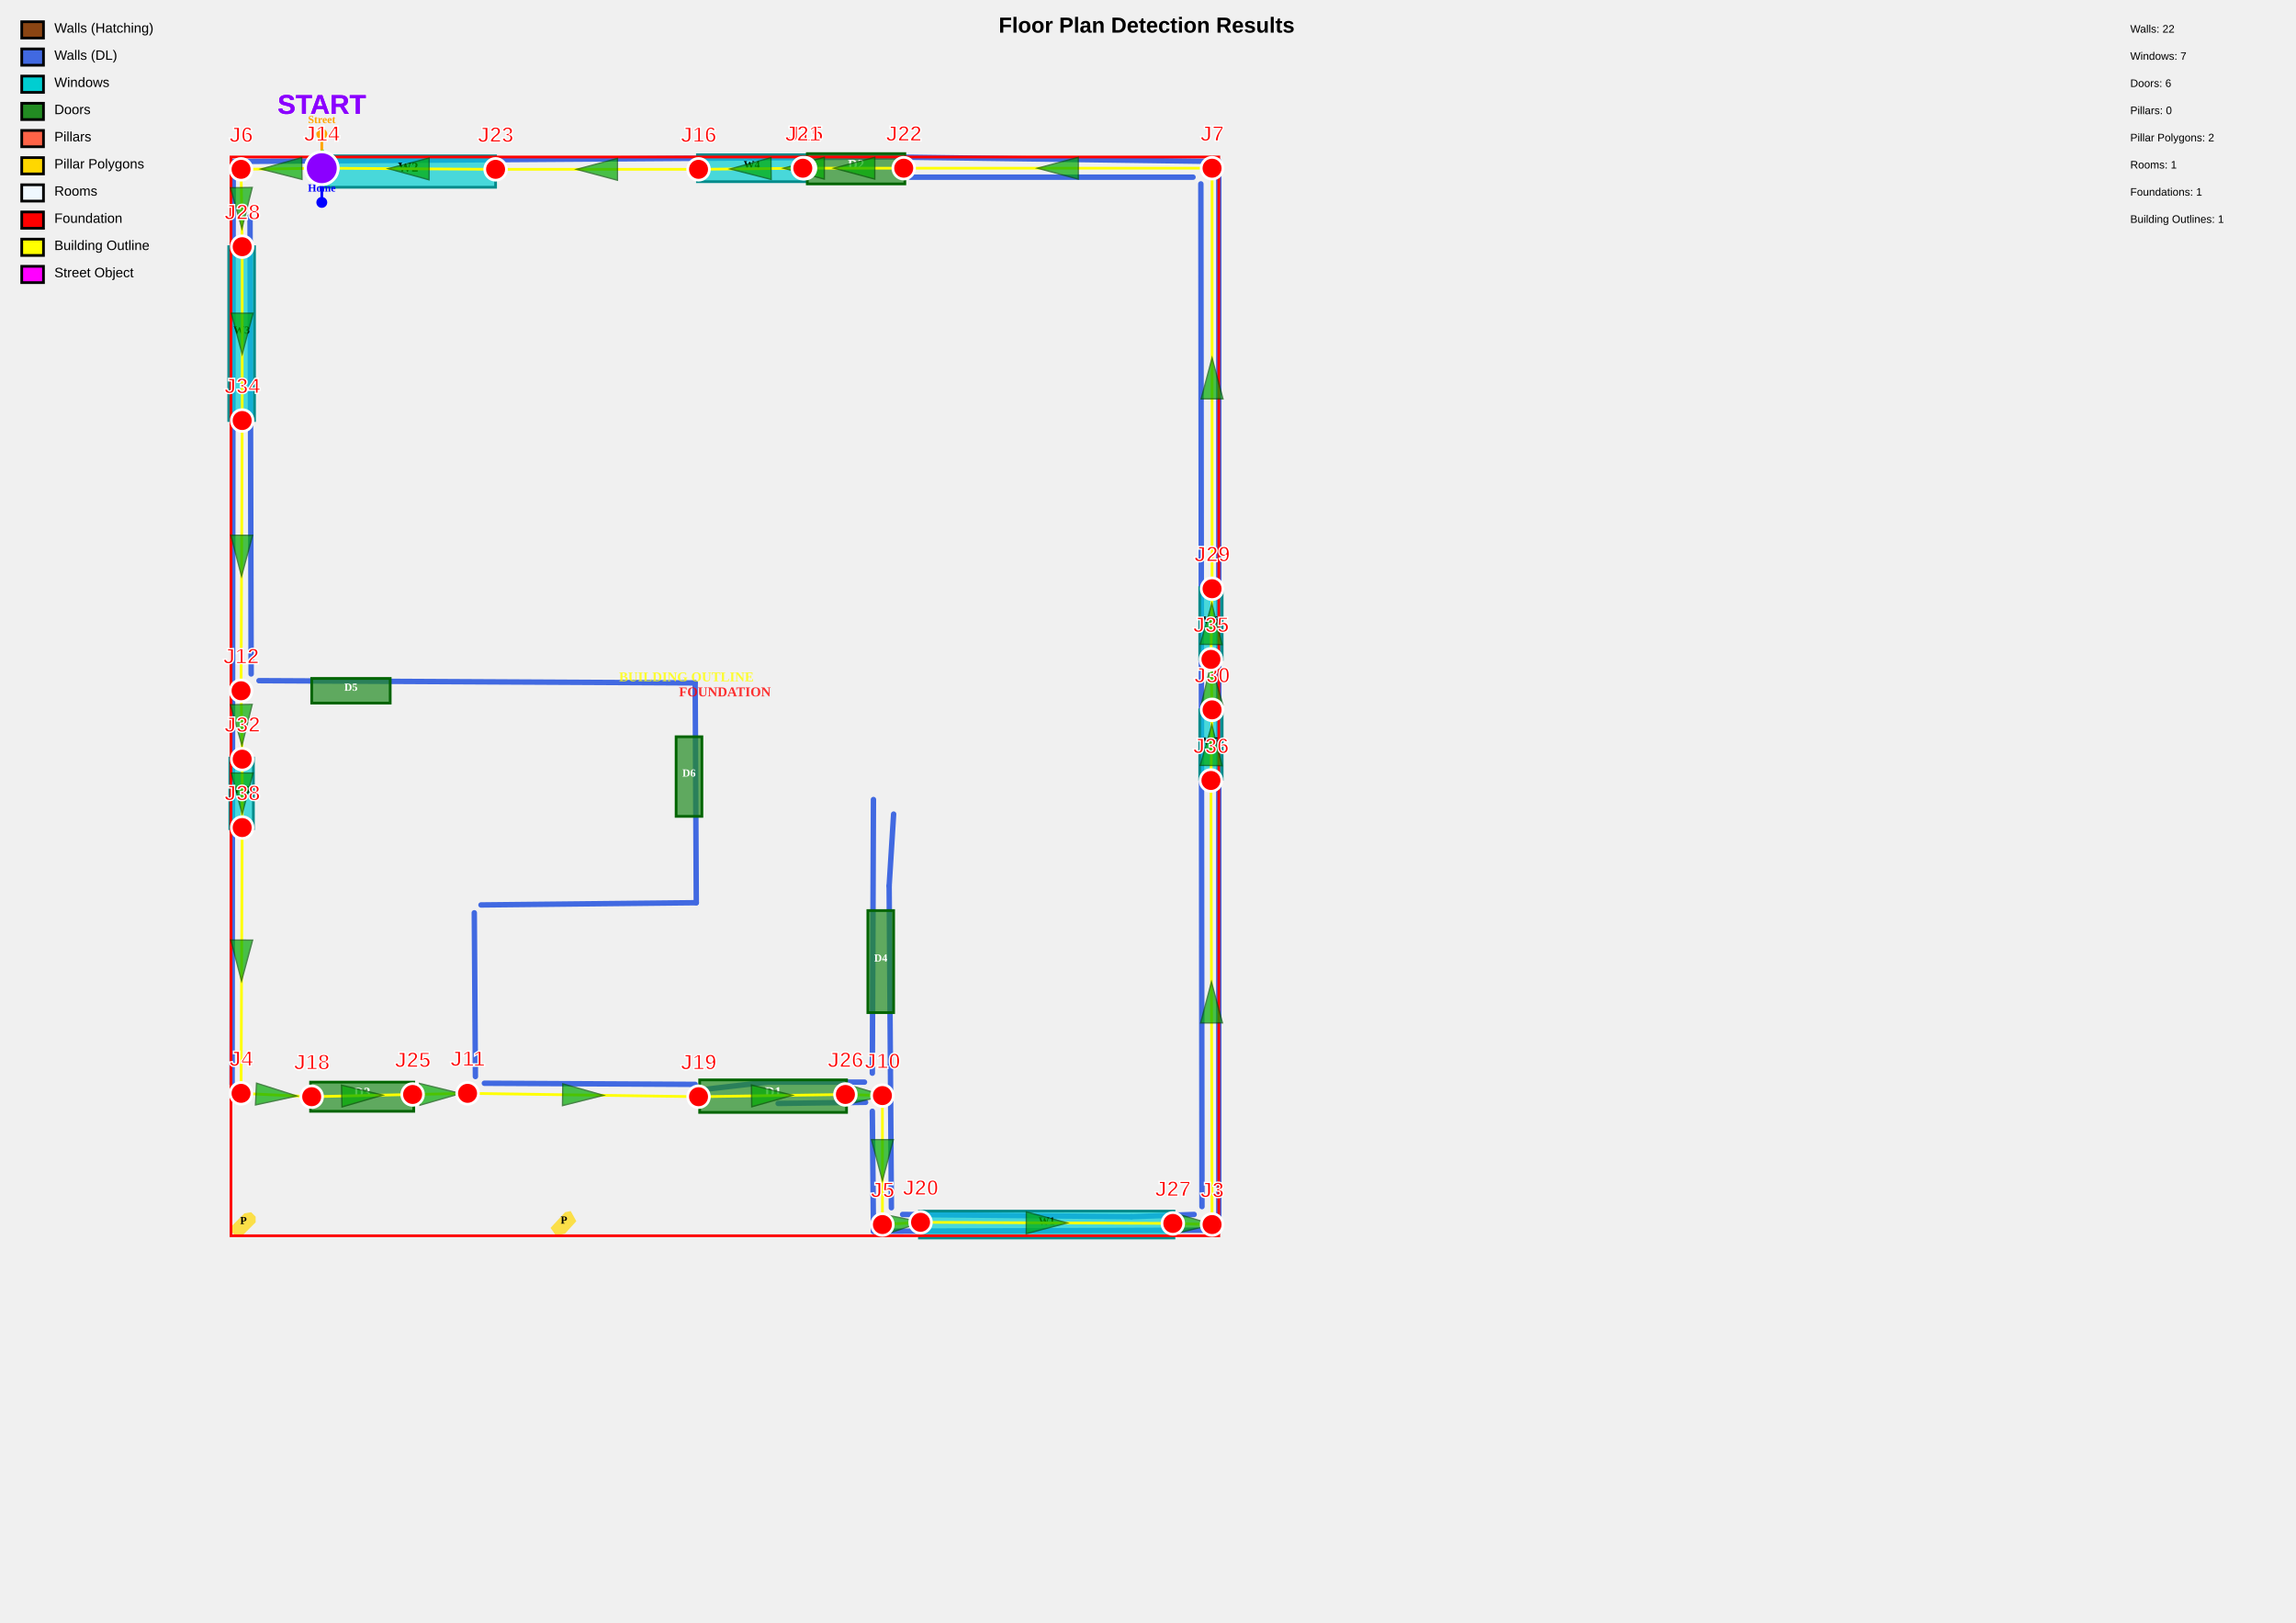
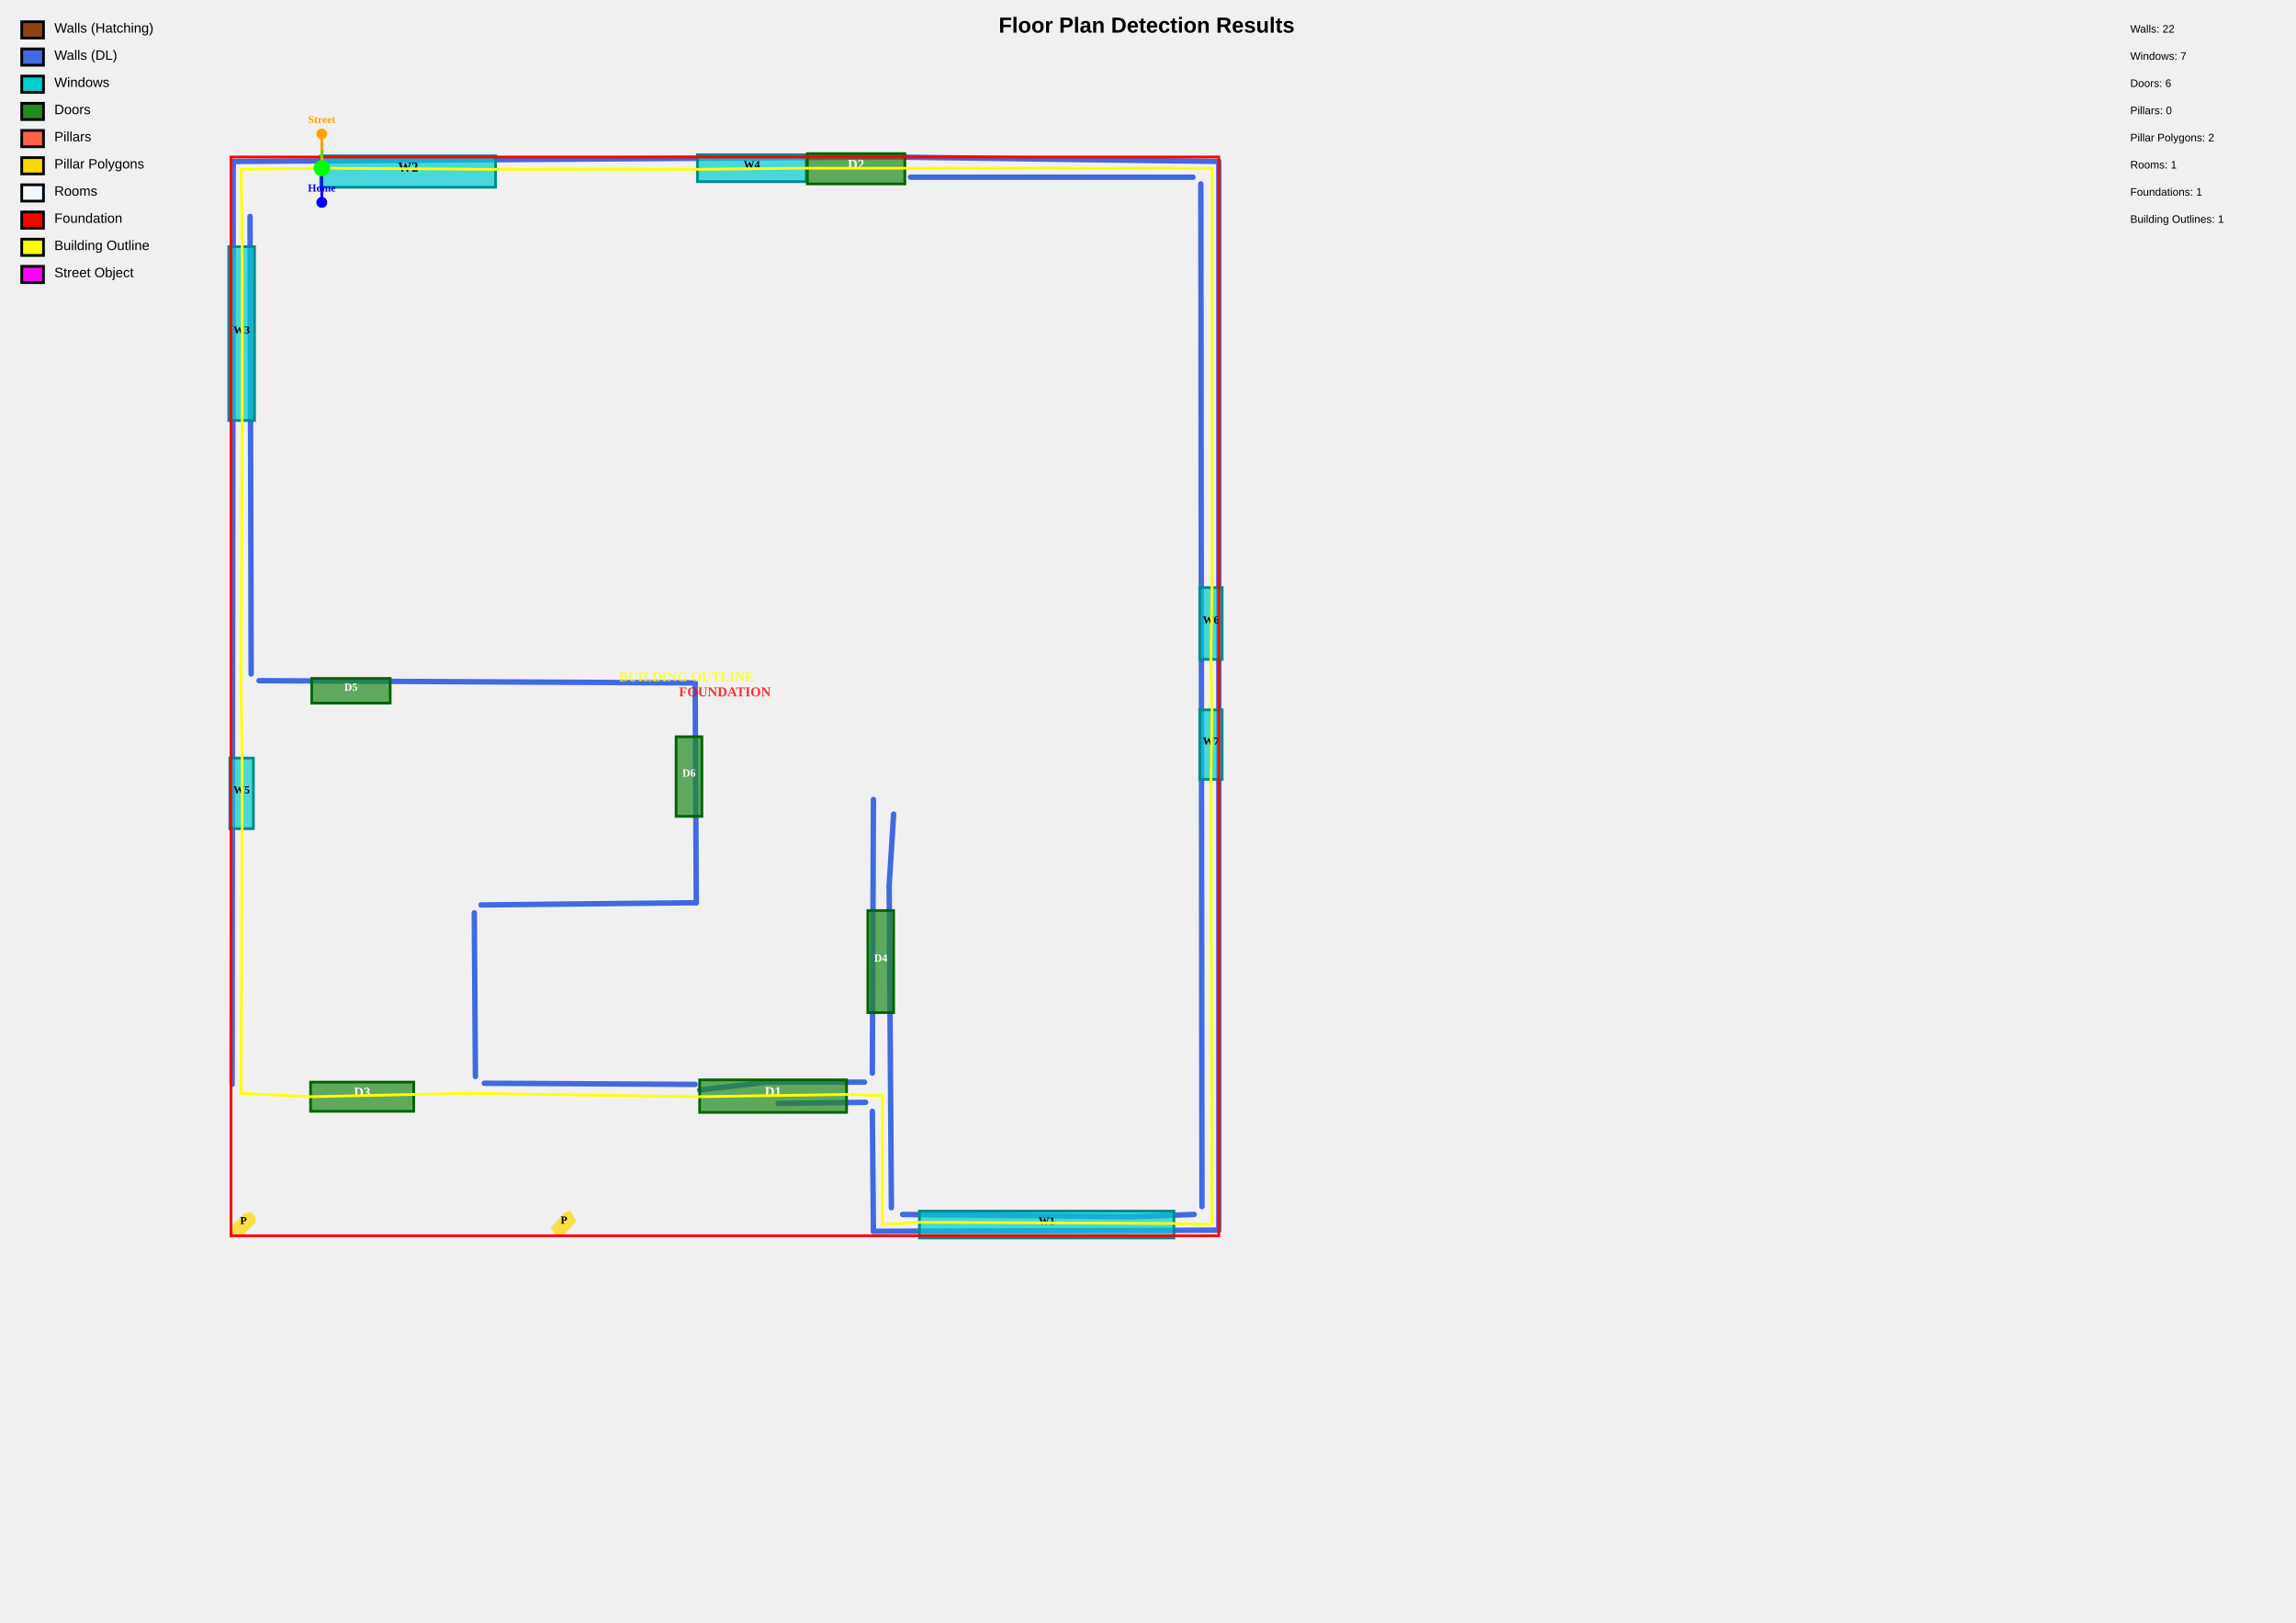
<svg xmlns="http://www.w3.org/2000/svg" baseProfile="tiny" height="597" version="1.2" width="845">
  <defs />
  <g id="rooms" />
  <g id="walls">
    <line stroke="#4169E1" stroke-linecap="round" stroke-width="2" x1="335.075" x2="439.063" y1="65.199" y2="65.199" />
    <line stroke="#4169E1" stroke-linecap="round" stroke-width="2" x1="441.952" x2="442.365" y1="67.675" y2="444.015" />
    <line stroke="#4169E1" stroke-linecap="round" stroke-width="2" x1="439.476" x2="416.368" y1="446.904" y2="447.729" />
    <line stroke="#4169E1" stroke-linecap="round" stroke-width="2" x1="416.368" x2="332.186" y1="447.729" y2="446.904" />
    <line stroke="#4169E1" stroke-linecap="round" stroke-width="2" x1="328.06" x2="327.234" y1="444.428" y2="325.996" />
    <line stroke="#4169E1" stroke-linecap="round" stroke-width="2" x1="327.234" x2="328.885" y1="325.996" y2="299.587" />
    <line stroke="#4169E1" stroke-linecap="round" stroke-width="2" x1="321.457" x2="321.045" y1="294.222" y2="394.909" />
    <line stroke="#4169E1" stroke-linecap="round" stroke-width="2" x1="318.156" x2="282.255" y1="398.211" y2="398.211" />
    <line stroke="#4169E1" stroke-linecap="round" stroke-width="2" x1="282.255" x2="257.496" y1="398.211" y2="401.099" />
    <line stroke="#4169E1" stroke-linecap="round" stroke-width="2" x1="255.845" x2="178.266" y1="399.036" y2="398.623" />
    <line stroke="#4169E1" stroke-linecap="round" stroke-width="2" x1="174.965" x2="174.553" y1="396.147" y2="335.9" />
    <line stroke="#4169E1" stroke-linecap="round" stroke-width="2" x1="177.028" x2="256.258" y1="333.012" y2="332.186" />
    <line stroke="#4169E1" stroke-linecap="round" stroke-width="2" x1="256.258" x2="255.845" y1="332.186" y2="251.306" />
    <line stroke="#4169E1" stroke-linecap="round" stroke-width="2" x1="255.845" x2="95.323" y1="251.306" y2="250.481" />
    <line stroke="#4169E1" stroke-linecap="round" stroke-width="2" x1="92.434" x2="92.022" y1="248.005" y2="79.642" />
    <line stroke="#4169E1" stroke-linecap="round" stroke-width="2" x1="327.647" x2="85.832" y1="57.772" y2="59.422" />
    <line stroke="#4169E1" stroke-linecap="round" stroke-width="2" x1="85.832" x2="85.419" y1="59.422" y2="399.036" />
    <line stroke="#4169E1" stroke-linecap="round" stroke-width="2" x1="448.555" x2="328.06" y1="59.422" y2="57.772" />
    <line stroke="#4169E1" stroke-linecap="round" stroke-width="2" x1="448.555" x2="448.555" y1="452.681" y2="59.422" />
    <line stroke="#4169E1" stroke-linecap="round" stroke-width="2" x1="321.457" x2="448.555" y1="453.094" y2="452.681" />
    <line stroke="#4169E1" stroke-linecap="round" stroke-width="2" x1="321.045" x2="321.457" y1="408.94" y2="453.094" />
    <line stroke="#4169E1" stroke-linecap="round" stroke-width="2" x1="286.382" x2="318.569" y1="406.051" y2="405.639" />
  </g>
  <g id="pillars" />
  <g id="windows">
    <rect fill="#00CED1" fill-opacity="0.7" height="9.904" stroke="darkcyan" stroke-width="1" width="93.672" x="338.376" y="445.666" />
    <text fill="black" font-size="4" font-weight="bold" text-anchor="middle" x="385.212" y="450.618">W1</text>
    <rect fill="#00CED1" fill-opacity="0.7" height="11.554" stroke="darkcyan" stroke-width="1" width="64.374" x="118.019" y="57.359" />
    <text fill="black" font-size="5" font-weight="bold" text-anchor="middle" x="150.206" y="63.136">W2</text>
    <rect fill="#00CED1" fill-opacity="0.7" height="63.961" stroke="darkcyan" stroke-width="1" width="9.491" x="84.181" y="90.784" />
    <text fill="black" font-size="4" font-weight="bold" text-anchor="middle" x="88.927" y="122.764">W3</text>
    <rect fill="#00CED1" fill-opacity="0.7" height="9.904" stroke="darkcyan" stroke-width="1" width="40.027" x="256.671" y="56.946" />
    <text fill="black" font-size="4" font-weight="bold" text-anchor="middle" x="276.684" y="61.898">W4</text>
    <rect fill="#00CED1" fill-opacity="0.7" height="25.997" stroke="darkcyan" stroke-width="1" width="8.666" x="84.594" y="278.954" />
    <text fill="black" font-size="4" font-weight="bold" text-anchor="middle" x="88.927" y="291.952">W5</text>
    <rect fill="#00CED1" fill-opacity="0.7" height="26.41" stroke="darkcyan" stroke-width="1" width="8.253" x="441.539" y="216.231" />
    <text fill="black" font-size="4" font-weight="bold" text-anchor="middle" x="445.666" y="229.435">W6</text>
    <rect fill="#00CED1" fill-opacity="0.7" height="25.584" stroke="darkcyan" stroke-width="1" width="8.253" x="441.539" y="261.21" />
    <text fill="black" font-size="4" font-weight="bold" text-anchor="middle" x="445.666" y="274.002">W7</text>
  </g>
  <g id="doors">
    <rect fill="#228B22" fill-opacity="0.7" height="11.967" stroke="darkgreen" stroke-width="1" width="54.058" x="257.496" y="397.385" />
    <text fill="white" font-size="5" font-weight="bold" text-anchor="middle" x="284.525" y="403.369">D1</text>
    <rect fill="#228B22" fill-opacity="0.7" height="11.142" stroke="darkgreen" stroke-width="1" width="35.901" x="297.111" y="56.533" />
    <text fill="white" font-size="5" font-weight="bold" text-anchor="middle" x="315.061" y="62.104">D2</text>
    <rect fill="#228B22" fill-opacity="0.7" height="10.729" stroke="darkgreen" stroke-width="1" width="37.964" x="114.305" y="398.211" />
    <text fill="white" font-size="5" font-weight="bold" text-anchor="middle" x="133.287" y="403.575">D3</text>
    <rect fill="#228B22" fill-opacity="0.7" height="37.551" stroke="darkgreen" stroke-width="1" width="9.491" x="319.394" y="335.075" />
    <text fill="white" font-size="4" font-weight="bold" text-anchor="middle" x="324.139" y="353.85">D4</text>
    <rect fill="#228B22" fill-opacity="0.7" height="9.078" stroke="darkgreen" stroke-width="1" width="28.886" x="114.718" y="249.655" />
    <text fill="white" font-size="4" font-weight="bold" text-anchor="middle" x="129.161" y="254.195">D5</text>
    <rect fill="#228B22" fill-opacity="0.7" height="29.298" stroke="darkgreen" stroke-width="1" width="9.491" x="248.83" y="271.113" />
    <text fill="white" font-size="4" font-weight="bold" text-anchor="middle" x="253.576" y="285.763">D6</text>
  </g>
  <g id="pillar_polygons">
    <polygon fill="#FFD700" opacity="0.7" points="92.434,446.079 89.959,446.491 85.419,451.03 85.007,453.094 86.657,454.744 89.133,454.744 94.085,449.793 94.085,447.729" stroke="darkred" stroke-width="0" />
    <text fill="black" font-size="4" font-weight="bold" text-anchor="middle" x="89.597" y="450.463">P</text>
    <polygon fill="#FFD700" opacity="0.7" points="210.041,445.666 207.977,446.079 202.613,451.856 204.676,454.744 207.977,453.919 212.104,449.38" stroke="darkred" stroke-width="0" />
    <text fill="black" font-size="4" font-weight="bold" text-anchor="middle" x="207.565" y="450.274">P</text>
  </g>
  <g id="foundation">
    <polygon fill="none" opacity="1.0" points="85.007,57.772 448.555,57.772 448.555,454.744 85.007,454.744" stroke="#FF0000" stroke-width="1" />
    <text fill="#FF0000" font-size="5" font-weight="bold" opacity="0.8" text-anchor="middle" x="266.781" y="256.258">FOUNDATION</text>
  </g>
  <g id="building_outline">
    <polygon fill="none" opacity="1.0" points="118.432,61.898 88.721,62.311 89.133,90.784 89.133,154.745 88.721,254.195 89.133,279.366 89.133,304.538 88.721,402.337 114.718,403.575 151.857,402.75 172.077,402.337 257.083,403.575 311.141,402.75 324.758,403.163 324.758,450.618 338.789,449.793 431.636,450.205 446.079,450.618 445.666,287.207 446.079,261.21 445.666,242.64 446.079,216.643 446.079,61.898 332.599,61.898 296.285,61.898 295.46,61.898 257.083,62.311 182.393,62.311 118.432,61.898" stroke="#FFFF00" stroke-width="1" />
    <text fill="#FFFF00" font-size="5" font-weight="bold" opacity="0.8" text-anchor="middle" x="252.615" y="250.737">BUILDING OUTLINE</text>
  </g>
  <g id="street">
    <line stroke="#FFA500" stroke-linecap="round" stroke-width="1" x1="118.432" x2="118.432" y1="61.898" y2="49.309" />
    <line stroke="#0000FF" stroke-linecap="round" stroke-width="1" x1="118.432" x2="118.432" y1="61.898" y2="74.487" />
    <line stroke="#FF00FF" stroke-dasharray="(5, 5)" stroke-linecap="round" stroke-width="0" x1="118.432" x2="118.432" y1="49.309" y2="74.487" />
    <circle cx="118.432" cy="61.898" fill="#00FF00" r="3" stroke="darkgreen" stroke-width="0" />
    <circle cx="118.432" cy="49.309" fill="#FFA500" r="2" stroke="darkorange" stroke-width="0" />
    <circle cx="118.432" cy="74.487" fill="#0000FF" r="2" stroke="darkblue" stroke-width="0" />
    <text fill="#00FF00" font-size="4" font-weight="bold" text-anchor="middle" x="118.432" y="57.898">J</text>
    <text fill="#FFA500" font-size="4" font-weight="bold" text-anchor="middle" x="118.432" y="45.309">Street</text>
    <text fill="#0000FF" font-size="4" font-weight="bold" text-anchor="middle" x="118.432" y="70.487">Home</text>
  </g>
  <g font-size="5" id="legend">
    <rect fill="#8B4513" height="6" stroke="black" stroke-width="1" width="8" x="8" y="8" />
    <text fill="black" font-family="Arial" x="20" y="12">Walls (Hatching)</text>
    <rect fill="#4169E1" height="6" stroke="black" stroke-width="1" width="8" x="8" y="18" />
    <text fill="black" font-family="Arial" x="20" y="22">Walls (DL)</text>
    <rect fill="#00CED1" height="6" stroke="black" stroke-width="1" width="8" x="8" y="28" />
    <text fill="black" font-family="Arial" x="20" y="32">Windows</text>
    <rect fill="#228B22" height="6" stroke="black" stroke-width="1" width="8" x="8" y="38" />
    <text fill="black" font-family="Arial" x="20" y="42">Doors</text>
    <rect fill="#FF6347" height="6" stroke="black" stroke-width="1" width="8" x="8" y="48" />
    <text fill="black" font-family="Arial" x="20" y="52">Pillars</text>
    <rect fill="#FFD700" height="6" stroke="black" stroke-width="1" width="8" x="8" y="58" />
    <text fill="black" font-family="Arial" x="20" y="62">Pillar Polygons</text>
    <rect fill="#F0F8FF" height="6" stroke="black" stroke-width="1" width="8" x="8" y="68" />
    <text fill="black" font-family="Arial" x="20" y="72">Rooms</text>
    <rect fill="#FF0000" height="6" stroke="black" stroke-width="1" width="8" x="8" y="78" />
    <text fill="black" font-family="Arial" x="20" y="82">Foundation</text>
    <rect fill="#FFFF00" height="6" stroke="black" stroke-width="1" width="8" x="8" y="88" />
    <text fill="black" font-family="Arial" x="20" y="92">Building Outline</text>
    <rect fill="#FF00FF" height="6" stroke="black" stroke-width="1" width="8" x="8" y="98" />
    <text fill="black" font-family="Arial" x="20" y="102">Street Object</text>
  </g>
  <g id="title">
    <text fill="black" font-family="Arial" font-size="8" font-weight="bold" text-anchor="middle" x="422" y="12">Floor Plan Detection Results</text>
  </g>
  <g font-size="4" id="statistics">
    <text fill="black" font-family="Arial" x="784" y="12">Walls: 22</text>
    <text fill="black" font-family="Arial" x="784" y="22">Windows: 7</text>
    <text fill="black" font-family="Arial" x="784" y="32">Doors: 6</text>
    <text fill="black" font-family="Arial" x="784" y="42">Pillars: 0</text>
    <text fill="black" font-family="Arial" x="784" y="52">Pillar Polygons: 2</text>
    <text fill="black" font-family="Arial" x="784" y="62">Rooms: 1</text>
    <text fill="black" font-family="Arial" x="784" y="72">Foundations: 1</text>
    <text fill="black" font-family="Arial" x="784" y="82">Building Outlines: 1</text>
  </g>
-   <g id="junction_labels">
-     <polygon points="96.077,62.209 111.02,58.001 111.131,66" fill="#00AA00" stroke="#005500" stroke-width="0.5" opacity="0.7" />
-     <polygon points="89.036,84.046 84.819,69.106 92.818,68.99" fill="#00AA00" stroke="#005500" stroke-width="0.5" opacity="0.7" />
-     <polygon points="89.133,130.264 85.133,115.264 93.133,115.264" fill="#00AA00" stroke="#005500" stroke-width="0.5" opacity="0.7" />
-     <polygon points="88.896,211.97 84.958,196.953 92.958,196.987" fill="#00AA00" stroke="#005500" stroke-width="0.5" opacity="0.7" />
-     <polygon points="89.05,274.28 84.804,259.347 92.803,259.216" fill="#00AA00" stroke="#005500" stroke-width="0.5" opacity="0.7" />
-     <polygon points="89.133,299.452 85.133,284.452 93.133,284.452" fill="#00AA00" stroke="#005500" stroke-width="0.5" opacity="0.7" />
-     <polygon points="88.895,360.938 84.959,345.921 92.958,345.955" fill="#00AA00" stroke="#005500" stroke-width="0.5" opacity="0.7" />
-     <polygon points="109.211,403.313 94.037,406.595 94.418,398.604" fill="#00AA00" stroke="#005500" stroke-width="0.5" opacity="0.7" />
-     <polygon points="140.785,402.996 125.878,407.328 125.7,399.33" fill="#00AA00" stroke="#005500" stroke-width="0.5" opacity="0.7" />
-     <polygon points="169.465,402.391 154.55,406.696 154.386,398.697" fill="#00AA00" stroke="#005500" stroke-width="0.5" opacity="0.7" />
-     <polygon points="222.079,403.065 207.022,406.847 207.139,398.847" fill="#00AA00" stroke="#005500" stroke-width="0.5" opacity="0.7" />
-     <polygon points="291.611,403.048 276.674,407.277 276.552,399.278" fill="#00AA00" stroke="#005500" stroke-width="0.5" opacity="0.7" />
-     <polygon points="325.446,403.183 310.332,406.727 310.574,398.731" fill="#00AA00" stroke="#005500" stroke-width="0.5" opacity="0.7" />
-     <polygon points="324.758,434.39 320.758,419.39 328.758,419.39" fill="#00AA00" stroke="#005500" stroke-width="0.5" opacity="0.7" />
-     <polygon points="339.261,449.765 324.521,454.639 324.052,446.652" fill="#00AA00" stroke="#005500" stroke-width="0.5" opacity="0.7" />
-     <polygon points="392.712,450.032 377.694,453.965 377.73,445.965" fill="#00AA00" stroke="#005500" stroke-width="0.5" opacity="0.7" />
-     <polygon points="446.354,450.626 431.246,454.196 431.474,446.199" fill="#00AA00" stroke="#005500" stroke-width="0.5" opacity="0.7" />
-     <polygon points="445.853,361.412 449.891,376.402 441.891,376.422" fill="#00AA00" stroke="#005500" stroke-width="0.5" opacity="0.7" />
-     <polygon points="445.991,266.709 449.753,281.771 441.754,281.644" fill="#00AA00" stroke="#005500" stroke-width="0.5" opacity="0.7" />
-     <polygon points="445.706,244.427 450.038,259.334 442.04,259.512" fill="#00AA00" stroke="#005500" stroke-width="0.5" opacity="0.7" />
-     <polygon points="445.991,222.143 449.753,237.204 441.754,237.077" fill="#00AA00" stroke="#005500" stroke-width="0.5" opacity="0.7" />
-     <polygon points="446.079,131.771 450.079,146.771 442.079,146.771" fill="#00AA00" stroke="#005500" stroke-width="0.5" opacity="0.7" />
-     <polygon points="381.839,61.898 396.839,57.898 396.839,65.898" fill="#00AA00" stroke="#005500" stroke-width="0.5" opacity="0.7" />
-     <polygon points="306.942,61.898 321.942,57.898 321.942,65.898" fill="#00AA00" stroke="#005500" stroke-width="0.5" opacity="0.7" />
-     <polygon points="288.373,61.898 303.373,57.898 303.373,65.898" fill="#00AA00" stroke="#005500" stroke-width="0.5" opacity="0.7" />
-     <polygon points="268.772,62.185 283.728,58.024 283.814,66.024" fill="#00AA00" stroke="#005500" stroke-width="0.5" opacity="0.7" />
-     <polygon points="212.238,62.311 227.238,58.311 227.238,66.311" fill="#00AA00" stroke="#005500" stroke-width="0.5" opacity="0.7" />
-     <polygon points="142.912,62.056 157.938,58.153 157.886,66.153" fill="#00AA00" stroke="#005500" stroke-width="0.5" opacity="0.7" />
-     <text x="118.432" y="51.898" text-anchor="middle" fill="#FF0000" font-size="8" font-weight="bold" font-family="Arial" stroke="#FFFFFF" stroke-width="0.5">J14</text>
-     <circle cx="118.432" cy="61.898" r="6" fill="#8B00FF" stroke="#FFFFFF" stroke-width="1" />
-     <text x="118.432" y="41.898" text-anchor="middle" fill="#8B00FF" font-size="10" font-weight="bold" font-family="Arial">START</text>
-     <text x="88.721" y="52.311" text-anchor="middle" fill="#FF0000" font-size="8" font-weight="bold" font-family="Arial" stroke="#FFFFFF" stroke-width="0.5">J6</text>
-     <circle cx="88.721" cy="62.311" r="4" fill="#FF0000" stroke="#FFFFFF" stroke-width="1" />
-     <text x="89.133" y="80.784" text-anchor="middle" fill="#FF0000" font-size="8" font-weight="bold" font-family="Arial" stroke="#FFFFFF" stroke-width="0.5">J28</text>
-     <circle cx="89.133" cy="90.784" r="4" fill="#FF0000" stroke="#FFFFFF" stroke-width="1" />
-     <text x="89.133" y="144.745" text-anchor="middle" fill="#FF0000" font-size="8" font-weight="bold" font-family="Arial" stroke="#FFFFFF" stroke-width="0.5">J34</text>
-     <circle cx="89.133" cy="154.745" r="4" fill="#FF0000" stroke="#FFFFFF" stroke-width="1" />
-     <text x="88.721" y="244.195" text-anchor="middle" fill="#FF0000" font-size="8" font-weight="bold" font-family="Arial" stroke="#FFFFFF" stroke-width="0.5">J12</text>
-     <circle cx="88.721" cy="254.195" r="4" fill="#FF0000" stroke="#FFFFFF" stroke-width="1" />
-     <text x="89.133" y="269.367" text-anchor="middle" fill="#FF0000" font-size="8" font-weight="bold" font-family="Arial" stroke="#FFFFFF" stroke-width="0.5">J32</text>
-     <circle cx="89.133" cy="279.367" r="4" fill="#FF0000" stroke="#FFFFFF" stroke-width="1" />
-     <text x="89.133" y="294.538" text-anchor="middle" fill="#FF0000" font-size="8" font-weight="bold" font-family="Arial" stroke="#FFFFFF" stroke-width="0.5">J38</text>
-     <circle cx="89.133" cy="304.538" r="4" fill="#FF0000" stroke="#FFFFFF" stroke-width="1" />
-     <text x="88.721" y="392.337" text-anchor="middle" fill="#FF0000" font-size="8" font-weight="bold" font-family="Arial" stroke="#FFFFFF" stroke-width="0.5">J4</text>
-     <circle cx="88.721" cy="402.337" r="4" fill="#FF0000" stroke="#FFFFFF" stroke-width="1" />
-     <text x="114.718" y="393.575" text-anchor="middle" fill="#FF0000" font-size="8" font-weight="bold" font-family="Arial" stroke="#FFFFFF" stroke-width="0.5">J18</text>
-     <circle cx="114.718" cy="403.575" r="4" fill="#FF0000" stroke="#FFFFFF" stroke-width="1" />
-     <text x="151.857" y="392.75" text-anchor="middle" fill="#FF0000" font-size="8" font-weight="bold" font-family="Arial" stroke="#FFFFFF" stroke-width="0.5">J25</text>
-     <circle cx="151.857" cy="402.75" r="4" fill="#FF0000" stroke="#FFFFFF" stroke-width="1" />
-     <text x="172.077" y="392.337" text-anchor="middle" fill="#FF0000" font-size="8" font-weight="bold" font-family="Arial" stroke="#FFFFFF" stroke-width="0.5">J11</text>
-     <circle cx="172.077" cy="402.337" r="4" fill="#FF0000" stroke="#FFFFFF" stroke-width="1" />
-     <text x="257.083" y="393.575" text-anchor="middle" fill="#FF0000" font-size="8" font-weight="bold" font-family="Arial" stroke="#FFFFFF" stroke-width="0.5">J19</text>
-     <circle cx="257.083" cy="403.575" r="4" fill="#FF0000" stroke="#FFFFFF" stroke-width="1" />
-     <text x="311.141" y="392.75" text-anchor="middle" fill="#FF0000" font-size="8" font-weight="bold" font-family="Arial" stroke="#FFFFFF" stroke-width="0.5">J26</text>
-     <circle cx="311.141" cy="402.75" r="4" fill="#FF0000" stroke="#FFFFFF" stroke-width="1" />
-     <text x="324.758" y="393.163" text-anchor="middle" fill="#FF0000" font-size="8" font-weight="bold" font-family="Arial" stroke="#FFFFFF" stroke-width="0.5">J10</text>
-     <circle cx="324.758" cy="403.163" r="4" fill="#FF0000" stroke="#FFFFFF" stroke-width="1" />
-     <text x="324.758" y="440.618" text-anchor="middle" fill="#FF0000" font-size="8" font-weight="bold" font-family="Arial" stroke="#FFFFFF" stroke-width="0.5">J5</text>
-     <circle cx="324.758" cy="450.618" r="4" fill="#FF0000" stroke="#FFFFFF" stroke-width="1" />
-     <text x="338.789" y="439.792" text-anchor="middle" fill="#FF0000" font-size="8" font-weight="bold" font-family="Arial" stroke="#FFFFFF" stroke-width="0.5">J20</text>
-     <circle cx="338.789" cy="449.792" r="4" fill="#FF0000" stroke="#FFFFFF" stroke-width="1" />
-     <text x="431.636" y="440.205" text-anchor="middle" fill="#FF0000" font-size="8" font-weight="bold" font-family="Arial" stroke="#FFFFFF" stroke-width="0.5">J27</text>
-     <circle cx="431.636" cy="450.205" r="4" fill="#FF0000" stroke="#FFFFFF" stroke-width="1" />
-     <text x="446.079" y="440.618" text-anchor="middle" fill="#FF0000" font-size="8" font-weight="bold" font-family="Arial" stroke="#FFFFFF" stroke-width="0.5">J3</text>
-     <circle cx="446.079" cy="450.618" r="4" fill="#FF0000" stroke="#FFFFFF" stroke-width="1" />
-     <text x="445.666" y="277.207" text-anchor="middle" fill="#FF0000" font-size="8" font-weight="bold" font-family="Arial" stroke="#FFFFFF" stroke-width="0.5">J36</text>
-     <circle cx="445.666" cy="287.207" r="4" fill="#FF0000" stroke="#FFFFFF" stroke-width="1" />
-     <text x="446.079" y="251.21" text-anchor="middle" fill="#FF0000" font-size="8" font-weight="bold" font-family="Arial" stroke="#FFFFFF" stroke-width="0.5">J30</text>
-     <circle cx="446.079" cy="261.21" r="4" fill="#FF0000" stroke="#FFFFFF" stroke-width="1" />
-     <text x="445.666" y="232.64" text-anchor="middle" fill="#FF0000" font-size="8" font-weight="bold" font-family="Arial" stroke="#FFFFFF" stroke-width="0.5">J35</text>
-     <circle cx="445.666" cy="242.64" r="4" fill="#FF0000" stroke="#FFFFFF" stroke-width="1" />
-     <text x="446.079" y="206.643" text-anchor="middle" fill="#FF0000" font-size="8" font-weight="bold" font-family="Arial" stroke="#FFFFFF" stroke-width="0.5">J29</text>
-     <circle cx="446.079" cy="216.643" r="4" fill="#FF0000" stroke="#FFFFFF" stroke-width="1" />
-     <text x="446.079" y="51.898" text-anchor="middle" fill="#FF0000" font-size="8" font-weight="bold" font-family="Arial" stroke="#FFFFFF" stroke-width="0.5">J7</text>
-     <circle cx="446.079" cy="61.898" r="4" fill="#FF0000" stroke="#FFFFFF" stroke-width="1" />
-     <text x="332.599" y="51.898" text-anchor="middle" fill="#FF0000" font-size="8" font-weight="bold" font-family="Arial" stroke="#FFFFFF" stroke-width="0.5">J22</text>
-     <circle cx="332.599" cy="61.898" r="4" fill="#FF0000" stroke="#FFFFFF" stroke-width="1" />
-     <text x="296.285" y="51.898" text-anchor="middle" fill="#FF0000" font-size="8" font-weight="bold" font-family="Arial" stroke="#FFFFFF" stroke-width="0.5">J15</text>
-     <circle cx="296.285" cy="61.898" r="4" fill="#FF0000" stroke="#FFFFFF" stroke-width="1" />
-     <text x="295.46" y="51.898" text-anchor="middle" fill="#FF0000" font-size="8" font-weight="bold" font-family="Arial" stroke="#FFFFFF" stroke-width="0.5">J21</text>
-     <circle cx="295.46" cy="61.898" r="4" fill="#FF0000" stroke="#FFFFFF" stroke-width="1" />
-     <text x="257.083" y="52.311" text-anchor="middle" fill="#FF0000" font-size="8" font-weight="bold" font-family="Arial" stroke="#FFFFFF" stroke-width="0.5">J16</text>
-     <circle cx="257.083" cy="62.311" r="4" fill="#FF0000" stroke="#FFFFFF" stroke-width="1" />
-     <text x="182.393" y="52.311" text-anchor="middle" fill="#FF0000" font-size="8" font-weight="bold" font-family="Arial" stroke="#FFFFFF" stroke-width="0.5">J23</text>
-     <circle cx="182.393" cy="62.311" r="4" fill="#FF0000" stroke="#FFFFFF" stroke-width="1" />
-     <text x="118.432" y="51.898" text-anchor="middle" fill="#FF0000" font-size="8" font-weight="bold" font-family="Arial" stroke="#FFFFFF" stroke-width="0.5">J14</text>
-     <circle cx="118.432" cy="61.898" r="6" fill="#8B00FF" stroke="#FFFFFF" stroke-width="1" />
-     <text x="118.432" y="41.898" text-anchor="middle" fill="#8B00FF" font-size="10" font-weight="bold" font-family="Arial">START</text>
-   </g>
</svg>
